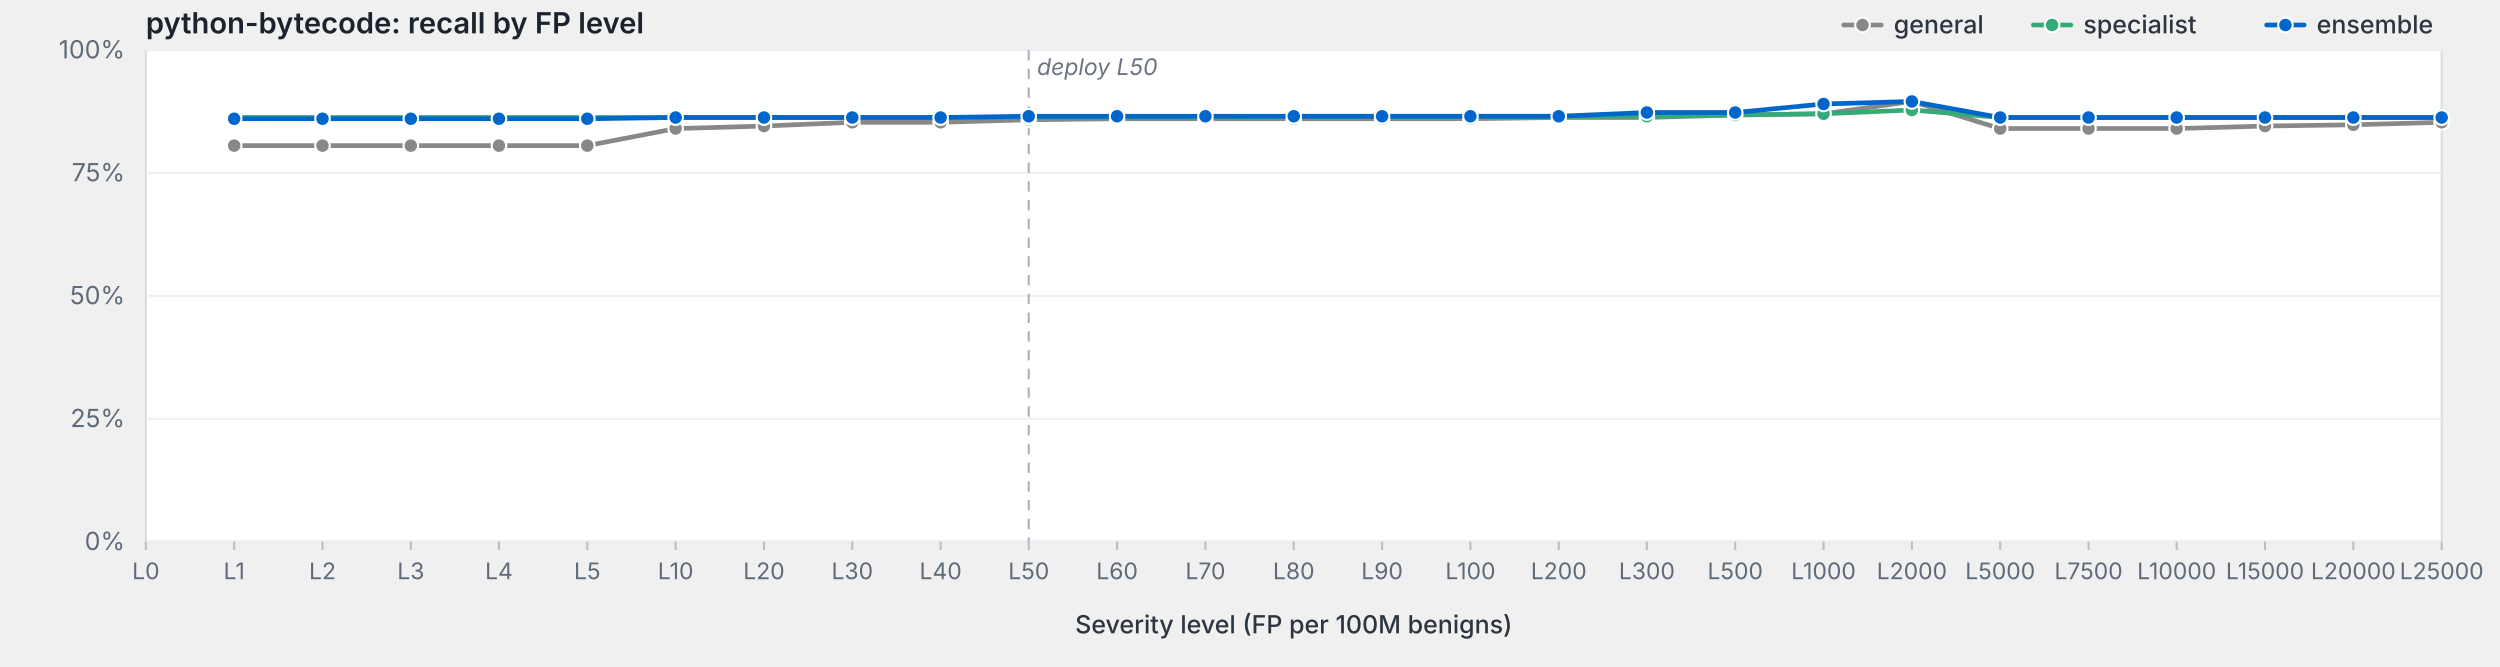
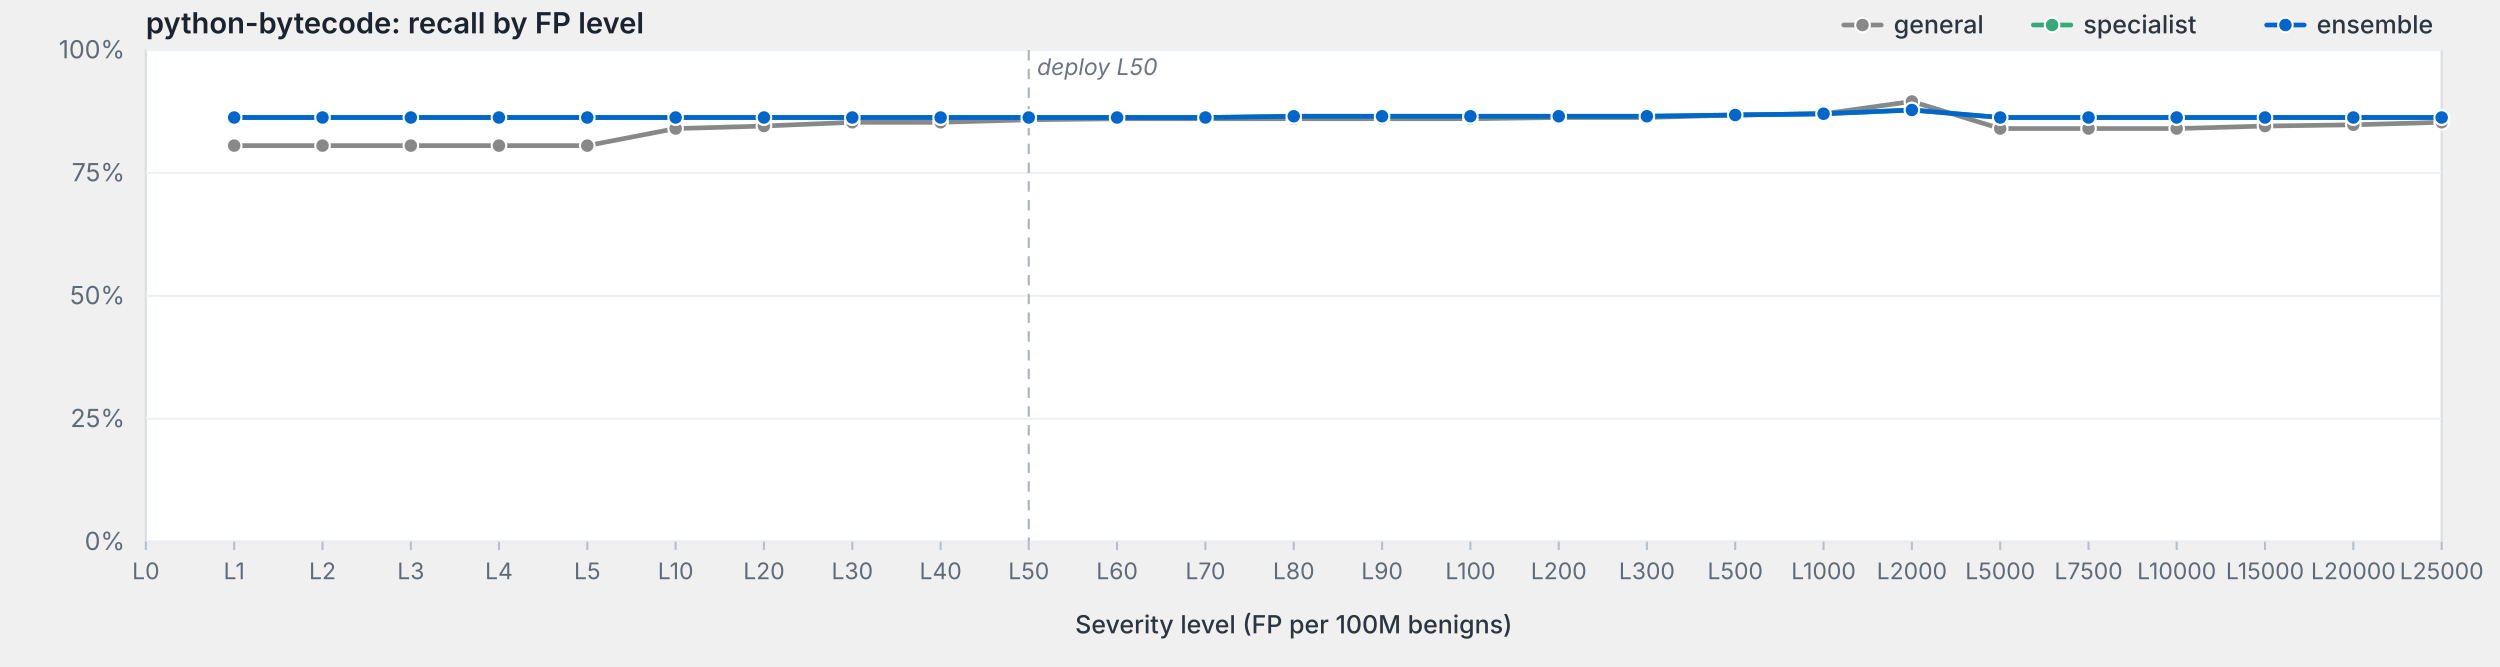
<svg xmlns="http://www.w3.org/2000/svg" viewBox="0 0 1200 320" width="1200" height="320" preserveAspectRatio="xMidYMid meet" role="img" aria-label="python-bytecode: recall by FP level">
  <style>svg { background: #fdfdfd; }.frame { fill: #fff; stroke: #d8dde3; stroke-width: 1; }.grid { stroke: #eef0f3; stroke-width: 1; }.tick { stroke: #b8bfc7; stroke-width: 1; }.axis-label { fill: #5f6b78; font-family: -apple-system, BlinkMacSystemFont, "Segoe UI", system-ui, sans-serif; font-size: 12px; }.x-label { fill: #5f6b78; font-family: -apple-system, BlinkMacSystemFont, "Segoe UI", system-ui, sans-serif; font-size: 11px; }.axis-title { fill: #2d3540; font-family: -apple-system, BlinkMacSystemFont, "Segoe UI", system-ui, sans-serif; font-size: 12px; font-weight: 500; }.title { fill: #1a232e; font-family: -apple-system, BlinkMacSystemFont, "Segoe UI", system-ui, sans-serif; font-size: 14px; font-weight: 600; }.deploy-marker { stroke: #aab2bd; stroke-width: 1; stroke-dasharray: 5,4; }.deploy-label { fill: #6b7480; font-family: -apple-system, BlinkMacSystemFont, "Segoe UI", system-ui, sans-serif; font-size: 11px; font-style: italic; }.curve { fill: none; stroke-width: 2.25; stroke-linejoin: round; stroke-linecap: round; }.marker { stroke: #fff; stroke-width: 1; }.legend-text { fill: #2d3540; font-family: -apple-system, BlinkMacSystemFont, "Segoe UI", system-ui, sans-serif; font-size: 12px; font-weight: 500; }</style>
  <text class="title" x="70" y="16">python-bytecode: recall by FP level</text>
  <rect class="frame" x="70" y="24" width="1102" height="236" />
  <line class="grid" x1="70" y1="260.0" x2="1172" y2="260.0" />
  <text class="axis-label" x="60" y="264.0" text-anchor="end">0%</text>
  <line class="grid" x1="70" y1="201.0" x2="1172" y2="201.0" />
  <text class="axis-label" x="60" y="205.0" text-anchor="end">25%</text>
  <line class="grid" x1="70" y1="142.0" x2="1172" y2="142.0" />
  <text class="axis-label" x="60" y="146.0" text-anchor="end">50%</text>
  <line class="grid" x1="70" y1="83.0" x2="1172" y2="83.0" />
  <text class="axis-label" x="60" y="87.0" text-anchor="end">75%</text>
  <line class="grid" x1="70" y1="24.0" x2="1172" y2="24.0" />
  <text class="axis-label" x="60" y="28.0" text-anchor="end">100%</text>
  <line class="deploy-marker" x1="493.8" y1="24" x2="493.8" y2="260" />
  <text class="deploy-label" x="497.8" y="36" text-anchor="start">deploy L50</text>
  <line class="tick" x1="70.0" y1="260" x2="70.0" y2="264" />
  <text class="x-label" x="70.0" y="278" text-anchor="middle">L0</text>
  <line class="tick" x1="112.4" y1="260" x2="112.4" y2="264" />
  <text class="x-label" x="112.4" y="278" text-anchor="middle">L1</text>
  <line class="tick" x1="154.8" y1="260" x2="154.8" y2="264" />
  <text class="x-label" x="154.8" y="278" text-anchor="middle">L2</text>
  <line class="tick" x1="197.2" y1="260" x2="197.2" y2="264" />
  <text class="x-label" x="197.2" y="278" text-anchor="middle">L3</text>
  <line class="tick" x1="239.5" y1="260" x2="239.5" y2="264" />
  <text class="x-label" x="239.5" y="278" text-anchor="middle">L4</text>
  <line class="tick" x1="281.9" y1="260" x2="281.9" y2="264" />
  <text class="x-label" x="281.9" y="278" text-anchor="middle">L5</text>
  <line class="tick" x1="324.3" y1="260" x2="324.3" y2="264" />
  <text class="x-label" x="324.3" y="278" text-anchor="middle">L10</text>
  <line class="tick" x1="366.7" y1="260" x2="366.7" y2="264" />
  <text class="x-label" x="366.7" y="278" text-anchor="middle">L20</text>
  <line class="tick" x1="409.1" y1="260" x2="409.1" y2="264" />
  <text class="x-label" x="409.1" y="278" text-anchor="middle">L30</text>
  <line class="tick" x1="451.5" y1="260" x2="451.5" y2="264" />
  <text class="x-label" x="451.5" y="278" text-anchor="middle">L40</text>
  <line class="tick" x1="493.8" y1="260" x2="493.8" y2="264" />
  <text class="x-label" x="493.8" y="278" text-anchor="middle">L50</text>
  <line class="tick" x1="536.2" y1="260" x2="536.2" y2="264" />
  <text class="x-label" x="536.2" y="278" text-anchor="middle">L60</text>
  <line class="tick" x1="578.6" y1="260" x2="578.6" y2="264" />
  <text class="x-label" x="578.6" y="278" text-anchor="middle">L70</text>
  <line class="tick" x1="621.0" y1="260" x2="621.0" y2="264" />
  <text class="x-label" x="621.0" y="278" text-anchor="middle">L80</text>
  <line class="tick" x1="663.4" y1="260" x2="663.4" y2="264" />
  <text class="x-label" x="663.4" y="278" text-anchor="middle">L90</text>
  <line class="tick" x1="705.8" y1="260" x2="705.8" y2="264" />
  <text class="x-label" x="705.8" y="278" text-anchor="middle">L100</text>
  <line class="tick" x1="748.2" y1="260" x2="748.2" y2="264" />
  <text class="x-label" x="748.2" y="278" text-anchor="middle">L200</text>
  <line class="tick" x1="790.5" y1="260" x2="790.5" y2="264" />
  <text class="x-label" x="790.5" y="278" text-anchor="middle">L300</text>
  <line class="tick" x1="832.9" y1="260" x2="832.9" y2="264" />
  <text class="x-label" x="832.9" y="278" text-anchor="middle">L500</text>
  <line class="tick" x1="875.3" y1="260" x2="875.3" y2="264" />
  <text class="x-label" x="875.3" y="278" text-anchor="middle">L1000</text>
  <line class="tick" x1="917.7" y1="260" x2="917.7" y2="264" />
  <text class="x-label" x="917.7" y="278" text-anchor="middle">L2000</text>
  <line class="tick" x1="960.1" y1="260" x2="960.1" y2="264" />
  <text class="x-label" x="960.1" y="278" text-anchor="middle">L5000</text>
  <line class="tick" x1="1002.5" y1="260" x2="1002.5" y2="264" />
  <text class="x-label" x="1002.5" y="278" text-anchor="middle">L7500</text>
  <line class="tick" x1="1044.8" y1="260" x2="1044.8" y2="264" />
  <text class="x-label" x="1044.8" y="278" text-anchor="middle">L10000</text>
  <line class="tick" x1="1087.2" y1="260" x2="1087.2" y2="264" />
  <text class="x-label" x="1087.2" y="278" text-anchor="middle">L15000</text>
  <line class="tick" x1="1129.6" y1="260" x2="1129.6" y2="264" />
  <text class="x-label" x="1129.6" y="278" text-anchor="middle">L20000</text>
  <line class="tick" x1="1172.0" y1="260" x2="1172.0" y2="264" />
  <text class="x-label" x="1172.0" y="278" text-anchor="middle">L25000</text>
  <text class="axis-title" x="621.0" y="304" text-anchor="middle">Severity level (FP per 100M benigns)</text>
  <path class="curve" d="M112.4,69.9 L154.8,69.9 L197.2,69.9 L239.5,69.9 L281.9,69.9 L324.3,61.7 L366.7,60.5 L409.1,58.7 L451.5,58.7 L493.8,57.5 L536.2,57.0 L578.6,57.0 L621.0,57.0 L663.4,57.0 L705.8,57.0 L748.2,56.4 L790.5,56.4 L832.9,55.2 L875.3,54.6 L917.7,48.7 L960.1,61.7 L1002.5,61.7 L1044.8,61.7 L1087.2,60.5 L1129.6,59.9 L1172.0,58.7" stroke="#888" />
  <circle class="marker" cx="112.4" cy="69.9" r="3.5" fill="#888" />
  <circle class="marker" cx="154.8" cy="69.9" r="3.5" fill="#888" />
  <circle class="marker" cx="197.2" cy="69.9" r="3.5" fill="#888" />
  <circle class="marker" cx="239.5" cy="69.9" r="3.5" fill="#888" />
  <circle class="marker" cx="281.9" cy="69.9" r="3.5" fill="#888" />
  <circle class="marker" cx="324.3" cy="61.7" r="3.5" fill="#888" />
  <circle class="marker" cx="366.7" cy="60.5" r="3.5" fill="#888" />
  <circle class="marker" cx="409.1" cy="58.7" r="3.5" fill="#888" />
  <circle class="marker" cx="451.5" cy="58.7" r="3.5" fill="#888" />
  <circle class="marker" cx="493.8" cy="57.5" r="3.5" fill="#888" />
  <circle class="marker" cx="536.2" cy="57.0" r="3.5" fill="#888" />
  <circle class="marker" cx="578.6" cy="57.0" r="3.5" fill="#888" />
  <circle class="marker" cx="621.0" cy="57.0" r="3.5" fill="#888" />
  <circle class="marker" cx="663.4" cy="57.0" r="3.5" fill="#888" />
  <circle class="marker" cx="705.8" cy="57.0" r="3.5" fill="#888" />
  <circle class="marker" cx="748.2" cy="56.4" r="3.5" fill="#888" />
  <circle class="marker" cx="790.5" cy="56.4" r="3.5" fill="#888" />
  <circle class="marker" cx="832.9" cy="55.2" r="3.5" fill="#888" />
  <circle class="marker" cx="875.3" cy="54.6" r="3.5" fill="#888" />
  <circle class="marker" cx="917.7" cy="48.7" r="3.5" fill="#888" />
  <circle class="marker" cx="960.1" cy="61.7" r="3.5" fill="#888" />
  <circle class="marker" cx="1002.5" cy="61.7" r="3.5" fill="#888" />
  <circle class="marker" cx="1044.8" cy="61.7" r="3.5" fill="#888" />
  <circle class="marker" cx="1087.2" cy="60.5" r="3.5" fill="#888" />
  <circle class="marker" cx="1129.6" cy="59.9" r="3.5" fill="#888" />
  <circle class="marker" cx="1172.0" cy="58.7" r="3.5" fill="#888" />
  <path class="curve" d="M112.4,56.4 L154.8,56.4 L197.2,56.4 L239.5,56.4 L281.9,56.4 L324.3,56.4 L366.7,56.4 L409.1,56.4 L451.5,56.4 L493.8,56.4 L536.2,56.4 L578.6,56.4 L621.0,55.8 L663.4,55.8 L705.8,55.8 L748.2,55.8 L790.5,55.8 L832.9,55.2 L875.3,54.6 L917.7,52.8 L960.1,56.4 L1002.5,56.4 L1044.8,56.4 L1087.2,56.4 L1129.6,56.4 L1172.0,56.4" stroke="#3a7" />
  <circle class="marker" cx="112.4" cy="56.4" r="3.5" fill="#3a7" />
  <circle class="marker" cx="154.8" cy="56.4" r="3.5" fill="#3a7" />
  <circle class="marker" cx="197.2" cy="56.4" r="3.5" fill="#3a7" />
  <circle class="marker" cx="239.5" cy="56.4" r="3.5" fill="#3a7" />
  <circle class="marker" cx="281.9" cy="56.4" r="3.5" fill="#3a7" />
  <circle class="marker" cx="324.3" cy="56.4" r="3.5" fill="#3a7" />
  <circle class="marker" cx="366.7" cy="56.4" r="3.5" fill="#3a7" />
  <circle class="marker" cx="409.1" cy="56.4" r="3.5" fill="#3a7" />
  <circle class="marker" cx="451.5" cy="56.4" r="3.5" fill="#3a7" />
  <circle class="marker" cx="493.8" cy="56.4" r="3.5" fill="#3a7" />
  <circle class="marker" cx="536.2" cy="56.4" r="3.5" fill="#3a7" />
  <circle class="marker" cx="578.6" cy="56.4" r="3.5" fill="#3a7" />
  <circle class="marker" cx="621.0" cy="55.8" r="3.5" fill="#3a7" />
  <circle class="marker" cx="663.4" cy="55.8" r="3.5" fill="#3a7" />
  <circle class="marker" cx="705.8" cy="55.8" r="3.5" fill="#3a7" />
  <circle class="marker" cx="748.2" cy="55.8" r="3.5" fill="#3a7" />
  <circle class="marker" cx="790.5" cy="55.8" r="3.5" fill="#3a7" />
  <circle class="marker" cx="832.9" cy="55.2" r="3.5" fill="#3a7" />
  <circle class="marker" cx="875.3" cy="54.6" r="3.5" fill="#3a7" />
  <circle class="marker" cx="917.7" cy="52.8" r="3.5" fill="#3a7" />
  <circle class="marker" cx="960.1" cy="56.4" r="3.5" fill="#3a7" />
  <circle class="marker" cx="1002.5" cy="56.4" r="3.5" fill="#3a7" />
  <circle class="marker" cx="1044.8" cy="56.4" r="3.5" fill="#3a7" />
  <circle class="marker" cx="1087.2" cy="56.4" r="3.5" fill="#3a7" />
  <circle class="marker" cx="1129.6" cy="56.4" r="3.5" fill="#3a7" />
  <circle class="marker" cx="1172.0" cy="56.4" r="3.5" fill="#3a7" />
-   <path class="curve" d="M112.4,57.0 L154.8,57.0 L197.2,57.0 L239.5,57.0 L281.9,57.0 L324.3,56.4 L366.7,56.4 L409.1,56.4 L451.5,56.4 L493.8,55.8 L536.2,55.8 L578.6,55.8 L621.0,55.8 L663.4,55.8 L705.8,55.8 L748.2,55.8 L790.5,54.0 L832.9,54.0 L875.3,49.9 L917.7,48.7 L960.1,56.4 L1002.5,56.4 L1044.8,56.4 L1087.2,56.4 L1129.6,56.4 L1172.0,56.4" stroke="#06c" />
-   <circle class="marker" cx="112.4" cy="57.0" r="3.5" fill="#06c" />
-   <circle class="marker" cx="154.8" cy="57.0" r="3.5" fill="#06c" />
-   <circle class="marker" cx="197.2" cy="57.0" r="3.5" fill="#06c" />
-   <circle class="marker" cx="239.5" cy="57.0" r="3.5" fill="#06c" />
-   <circle class="marker" cx="281.9" cy="57.0" r="3.5" fill="#06c" />
+   <path class="curve" d="M112.4,56.4 L154.8,56.4 L197.2,56.4 L239.5,56.4 L281.9,56.4 L324.3,56.4 L366.7,56.4 L409.1,56.4 L451.5,56.4 L493.8,56.4 L536.2,56.4 L578.6,56.4 L621.0,55.8 L663.4,55.8 L705.8,55.8 L748.2,55.8 L790.5,55.8 L832.9,55.2 L875.3,54.6 L917.7,52.8 L960.1,56.4 L1002.5,56.4 L1044.8,56.4 L1087.2,56.4 L1129.6,56.4 L1172.0,56.4" stroke="#06c" />
+   <circle class="marker" cx="112.4" cy="56.4" r="3.5" fill="#06c" />
+   <circle class="marker" cx="154.8" cy="56.4" r="3.5" fill="#06c" />
+   <circle class="marker" cx="197.2" cy="56.4" r="3.5" fill="#06c" />
+   <circle class="marker" cx="239.5" cy="56.4" r="3.5" fill="#06c" />
+   <circle class="marker" cx="281.9" cy="56.4" r="3.5" fill="#06c" />
  <circle class="marker" cx="324.3" cy="56.4" r="3.5" fill="#06c" />
  <circle class="marker" cx="366.7" cy="56.4" r="3.5" fill="#06c" />
  <circle class="marker" cx="409.1" cy="56.4" r="3.5" fill="#06c" />
  <circle class="marker" cx="451.5" cy="56.4" r="3.5" fill="#06c" />
-   <circle class="marker" cx="493.8" cy="55.8" r="3.5" fill="#06c" />
-   <circle class="marker" cx="536.2" cy="55.8" r="3.5" fill="#06c" />
-   <circle class="marker" cx="578.6" cy="55.8" r="3.5" fill="#06c" />
+   <circle class="marker" cx="493.8" cy="56.4" r="3.5" fill="#06c" />
+   <circle class="marker" cx="536.2" cy="56.4" r="3.5" fill="#06c" />
+   <circle class="marker" cx="578.6" cy="56.4" r="3.5" fill="#06c" />
  <circle class="marker" cx="621.0" cy="55.8" r="3.5" fill="#06c" />
  <circle class="marker" cx="663.4" cy="55.8" r="3.5" fill="#06c" />
  <circle class="marker" cx="705.8" cy="55.8" r="3.5" fill="#06c" />
  <circle class="marker" cx="748.2" cy="55.8" r="3.5" fill="#06c" />
-   <circle class="marker" cx="790.5" cy="54.0" r="3.5" fill="#06c" />
-   <circle class="marker" cx="832.9" cy="54.0" r="3.5" fill="#06c" />
-   <circle class="marker" cx="875.3" cy="49.9" r="3.5" fill="#06c" />
-   <circle class="marker" cx="917.7" cy="48.7" r="3.5" fill="#06c" />
+   <circle class="marker" cx="790.5" cy="55.8" r="3.5" fill="#06c" />
+   <circle class="marker" cx="832.9" cy="55.2" r="3.5" fill="#06c" />
+   <circle class="marker" cx="875.3" cy="54.6" r="3.5" fill="#06c" />
+   <circle class="marker" cx="917.7" cy="52.8" r="3.5" fill="#06c" />
  <circle class="marker" cx="960.1" cy="56.4" r="3.5" fill="#06c" />
  <circle class="marker" cx="1002.5" cy="56.4" r="3.5" fill="#06c" />
  <circle class="marker" cx="1044.8" cy="56.4" r="3.5" fill="#06c" />
  <circle class="marker" cx="1087.2" cy="56.4" r="3.5" fill="#06c" />
  <circle class="marker" cx="1129.6" cy="56.4" r="3.5" fill="#06c" />
  <circle class="marker" cx="1172.0" cy="56.4" r="3.5" fill="#06c" />
  <line x1="1088.0" y1="12.0" x2="1106.0" y2="12.0" stroke="#06c" stroke-width="2.25" stroke-linecap="round" />
  <circle cx="1097.0" cy="12.0" r="3.5" fill="#06c" stroke="#fff" stroke-width="1" />
  <text class="legend-text" x="1112.0" y="16.0">ensemble</text>
  <line x1="976.0" y1="12.0" x2="994.0" y2="12.0" stroke="#3a7" stroke-width="2.25" stroke-linecap="round" />
  <circle cx="985.0" cy="12.0" r="3.5" fill="#3a7" stroke="#fff" stroke-width="1" />
  <text class="legend-text" x="1000.0" y="16.0">specialist</text>
  <line x1="885.0" y1="12.0" x2="903.0" y2="12.0" stroke="#888" stroke-width="2.25" stroke-linecap="round" />
  <circle cx="894.0" cy="12.0" r="3.5" fill="#888" stroke="#fff" stroke-width="1" />
  <text class="legend-text" x="909.0" y="16.0">general</text>
</svg>
